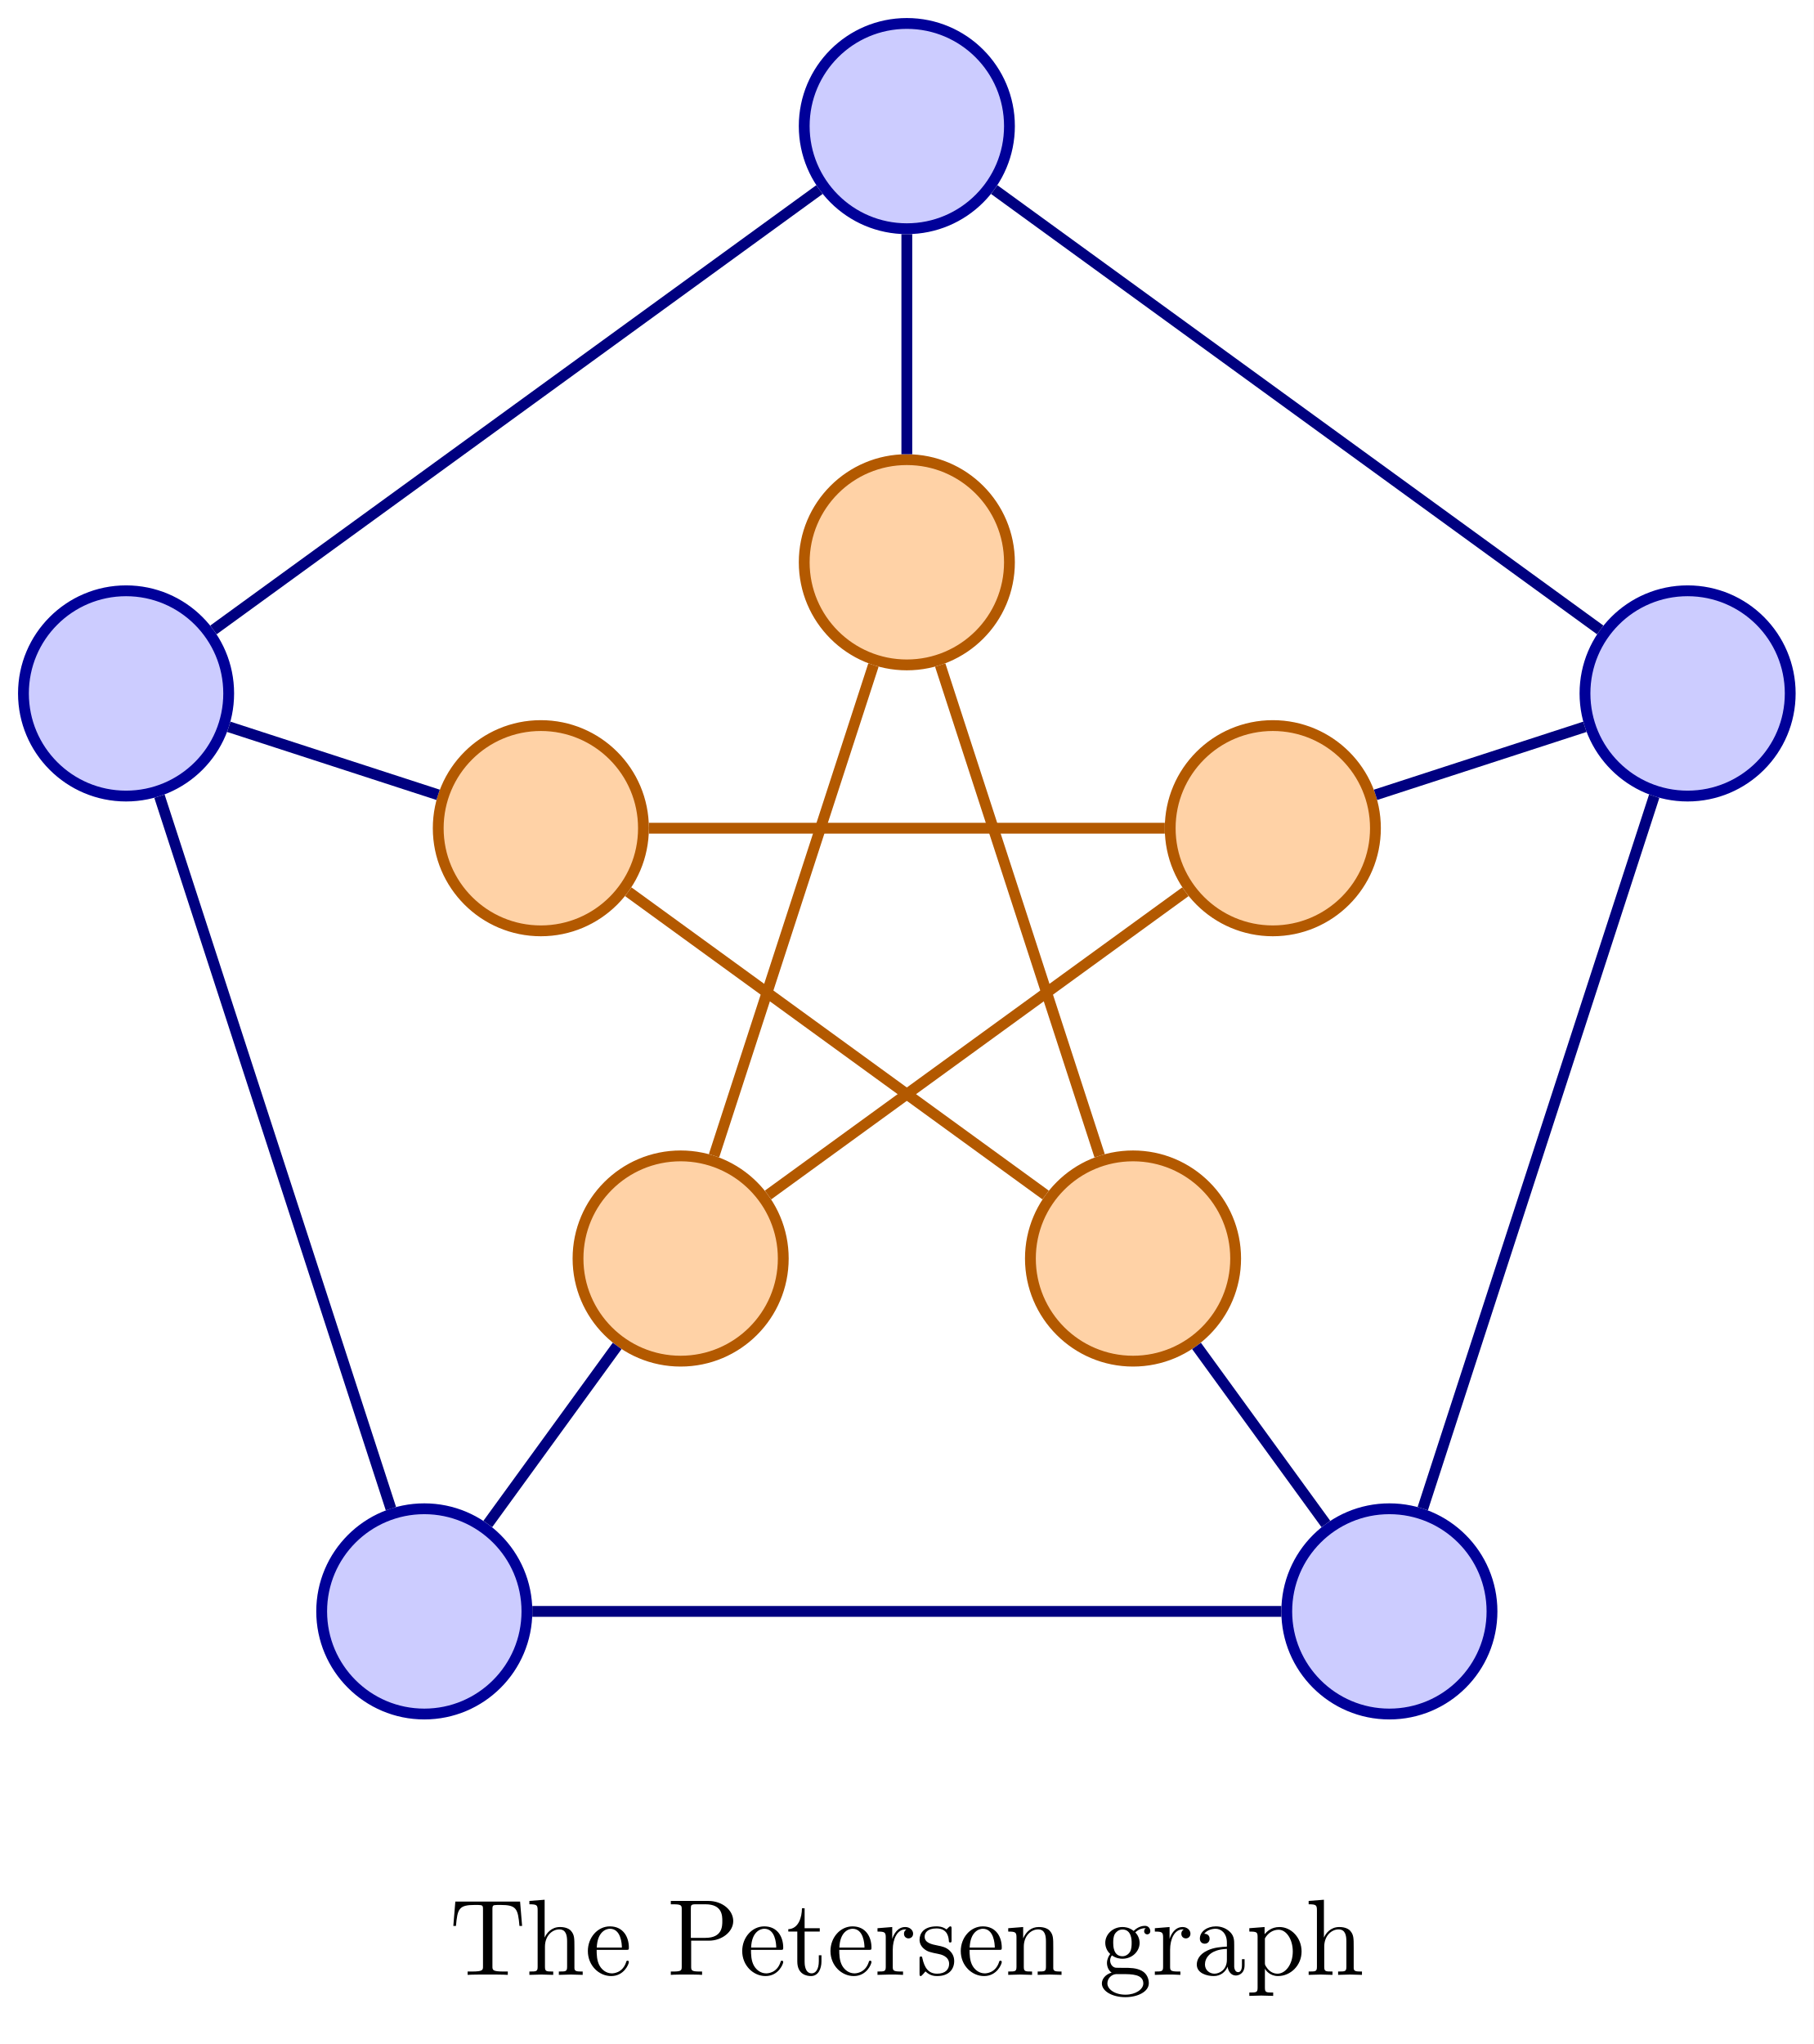
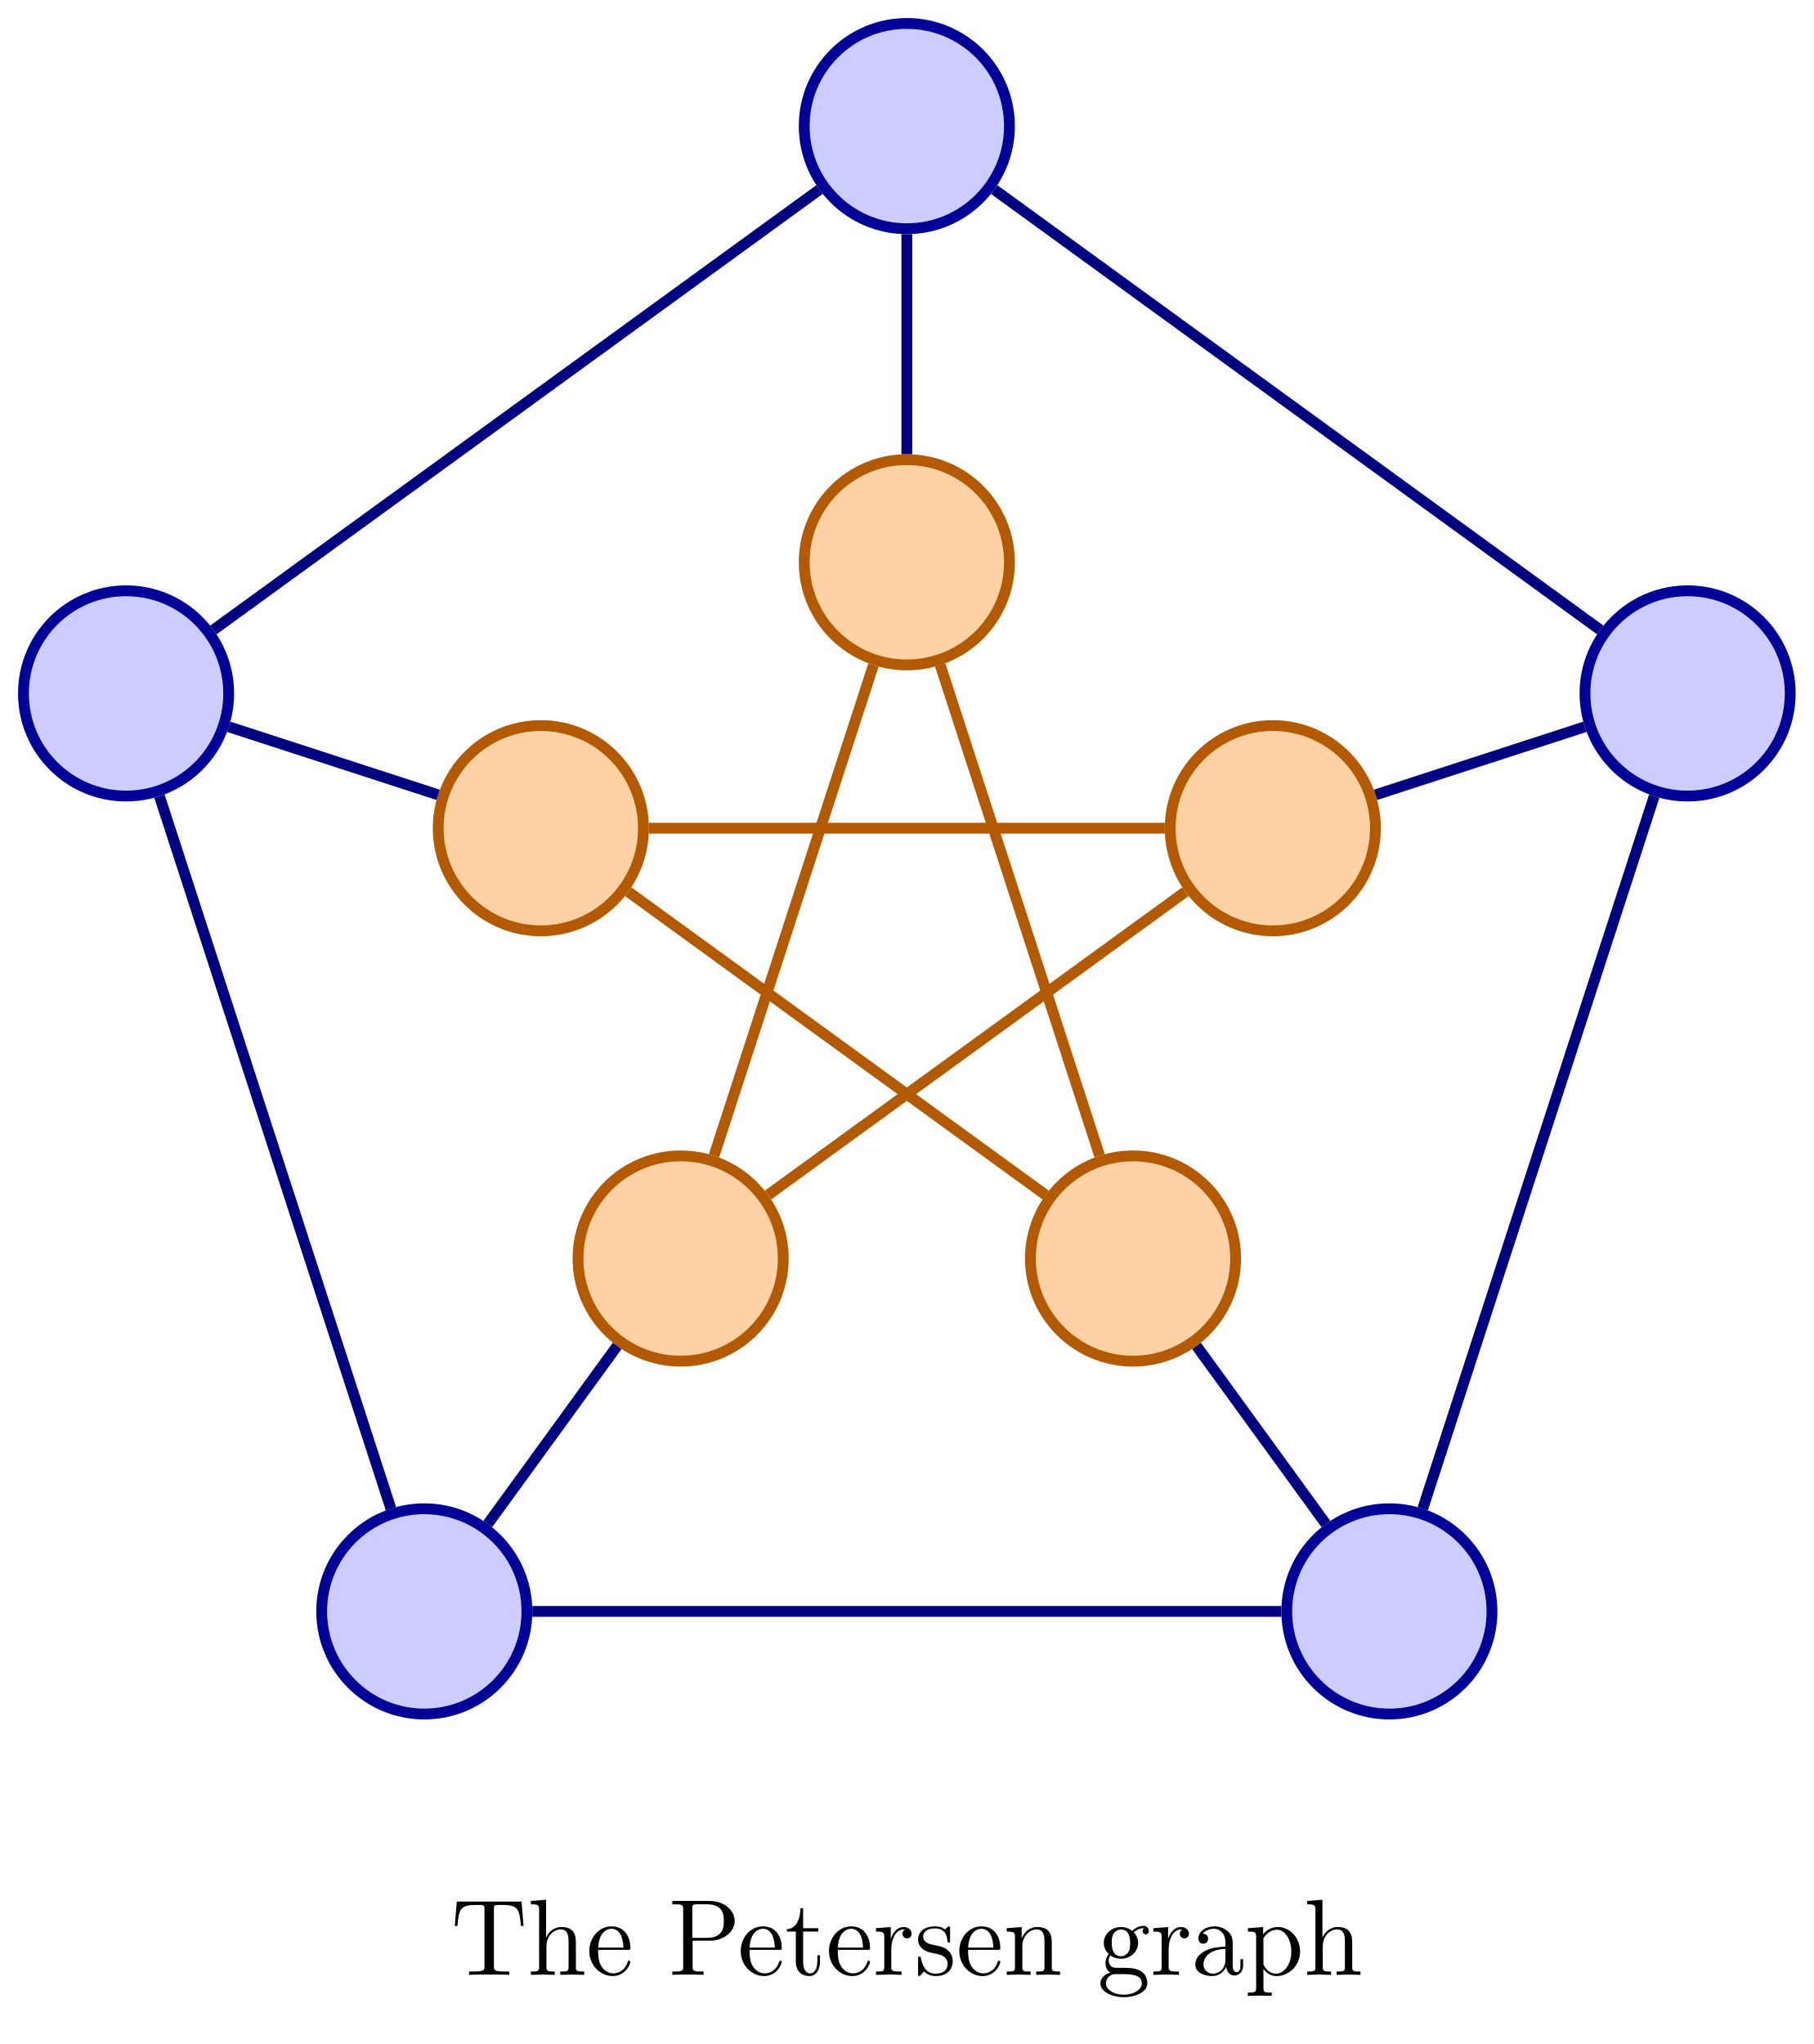
<svg xmlns="http://www.w3.org/2000/svg" viewBox="-1.993 -223.823 200.396 225.815" width="200.396pt" height="225.815pt" role="img" aria-labelledby="tr-title-27668c0d" aria-describedby="tr-desc-27668c0d">
  <rect x="-1.993" y="-223.823" width="200.396" height="225.815" fill="#ffffff" />
  <defs>
    <path id="tr-g53" d="M685 452 L666 677 L55 677 L36 452 L61 452 C75 613 90 646 241 646 C259 646 285 646 295 644 C316 640 316 629 316 606 L316 79 C316 45 316 31 211 31 L171 31 L171 0 C212 3 314 3 360 3 C406 3 509 3 550 0 L550 31 L510 31 C405 31 405 45 405 79 L405 606 C405 626 405 640 423 644 C434 646 461 646 480 646 C631 646 646 613 660 452 Z" />
    <path id="tr-g73" d="M535 0 L535 31 C483 31 458 31 457 61 L457 252 C457 338 457 369 426 405 C412 422 379 442 321 442 C237 442 193 382 177 346 L176 346 L176 694 L32 683 L32 652 C102 652 110 645 110 596 L110 76 C110 31 99 31 32 31 L32 0 L145 3 L257 0 L257 31 C190 31 179 31 179 76 L179 260 C179 364 250 420 314 420 C377 420 388 366 388 309 L388 76 C388 31 377 31 310 31 L310 0 L423 3 Z" />
    <path id="tr-g70" d="M415 119 C415 129 407 131 402 131 C393 131 391 125 389 117 C354 14 264 14 254 14 C204 14 164 44 141 81 C111 129 111 195 111 231 L390 231 C412 231 415 231 415 252 C415 351 361 448 236 448 C120 448 28 345 28 220 C28 86 133 -11 248 -11 C370 -11 415 100 415 119 Z M349 252 L112 252 C118 401 202 426 236 426 C339 426 349 291 349 252 Z" />
    <path id="tr-g49" d="M624 497 C624 595 525 683 388 683 L35 683 L35 652 L59 652 C136 652 138 641 138 605 L138 78 C138 42 136 31 59 31 L35 31 L35 0 C70 3 144 3 182 3 C220 3 295 3 330 0 L330 31 L306 31 C229 31 227 42 227 78 L227 316 L396 316 C516 316 624 397 624 497 Z M521 497 C521 450 521 342 362 342 L224 342 L224 612 C224 645 226 652 273 652 L362 652 C521 652 521 546 521 497 Z" />
    <path id="tr-g85" d="M332 124 L332 181 L307 181 L307 126 C307 52 277 14 240 14 C173 14 173 105 173 122 L173 400 L316 400 L316 431 L173 431 L173 615 L148 615 C147 533 117 426 19 422 L19 400 L104 400 L104 124 C104 1 197 -11 233 -11 C304 -11 332 60 332 124 Z" />
    <path id="tr-g83" d="M364 381 C364 413 333 442 290 442 C217 442 181 375 167 332 L167 442 L28 431 L28 400 C98 400 106 393 106 344 L106 76 C106 31 95 31 28 31 L28 0 L142 3 C182 3 229 3 269 0 L269 31 L248 31 C174 31 172 42 172 78 L172 232 C172 331 214 420 290 420 C297 420 299 420 301 419 C298 418 278 406 278 380 C278 352 299 337 321 337 C339 337 364 349 364 381 Z" />
    <path id="tr-g84" d="M360 128 C360 181 330 211 318 223 C285 255 246 263 204 271 C148 282 81 295 81 353 C81 388 107 429 193 429 C303 429 308 339 310 308 C311 299 322 299 322 299 C335 299 335 304 335 323 L335 424 C335 441 335 448 324 448 C319 448 317 448 304 436 C301 432 291 423 287 420 C249 448 208 448 193 448 C71 448 33 381 33 325 C33 290 49 262 76 240 C108 214 136 208 208 194 C230 190 312 174 312 102 C312 51 277 11 199 11 C115 11 79 68 60 153 C57 166 56 170 46 170 C33 170 33 163 33 145 L33 13 C33 -4 33 -11 44 -11 C49 -11 50 -10 69 9 C71 11 71 13 89 32 C133 -10 178 -11 199 -11 C314 -11 360 56 360 128 Z" />
    <path id="tr-g79" d="M535 0 L535 31 C483 31 458 31 457 61 L457 252 C457 338 457 369 426 405 C412 422 379 442 321 442 C248 442 201 399 173 337 L173 442 L32 431 L32 400 C102 400 110 393 110 344 L110 76 C110 31 99 31 32 31 L32 0 L145 3 L257 0 L257 31 C190 31 179 31 179 76 L179 260 C179 364 250 420 314 420 C377 420 388 366 388 309 L388 76 C388 31 377 31 310 31 L310 0 L423 3 Z" />
    <path id="tr-g72" d="M485 404 C485 421 473 453 434 453 C414 453 370 447 328 406 C286 439 244 442 222 442 C129 442 60 373 60 296 C60 252 82 214 107 193 C94 178 76 145 76 110 C76 79 89 41 120 21 C60 4 28 -39 28 -79 C28 -151 127 -206 249 -206 C367 -206 471 -155 471 -77 C471 -42 457 9 406 37 C353 65 295 65 234 65 C209 65 166 65 159 66 C127 70 106 101 106 133 C106 137 106 160 123 180 C162 152 203 149 222 149 C315 149 384 218 384 295 C384 332 368 369 343 392 C379 426 415 431 433 431 C433 431 440 431 443 430 C432 426 427 415 427 403 C427 386 440 374 456 374 C466 374 485 381 485 404 Z M309 296 C309 269 308 237 293 212 C285 200 262 172 222 172 C135 172 135 272 135 295 C135 322 136 354 151 379 C159 391 182 419 222 419 C309 419 309 319 309 296 Z M419 -79 C419 -133 348 -183 250 -183 C149 -183 80 -132 80 -79 C80 -33 118 4 162 7 L221 7 C307 7 419 7 419 -79 Z" />
    <path id="tr-g66" d="M483 89 L483 145 L458 145 L458 89 C458 31 433 25 422 25 C389 25 385 70 385 75 L385 275 C385 317 385 356 349 393 C310 432 260 448 212 448 C130 448 61 401 61 335 C61 305 81 288 107 288 C135 288 153 308 153 334 C153 346 148 379 102 380 C129 415 178 426 210 426 C259 426 316 387 316 298 L316 261 C265 258 195 255 132 225 C57 191 32 139 32 95 C32 14 129 -11 192 -11 C258 -11 304 29 323 76 C327 36 354 -6 401 -6 C422 -6 483 8 483 89 Z M316 140 C316 45 244 11 199 11 C150 11 109 46 109 96 C109 151 151 234 316 240 Z" />
    <path id="tr-g81" d="M521 216 C521 343 424 442 312 442 C234 442 192 398 172 376 L172 442 L28 431 L28 400 C99 400 106 394 106 350 L106 -118 C106 -163 95 -163 28 -163 L28 -194 L140 -191 L253 -194 L253 -163 C186 -163 175 -163 175 -118 L175 50 L175 59 C180 43 222 -11 298 -11 C417 -11 521 87 521 216 Z M438 216 C438 95 368 11 294 11 C254 11 216 31 189 72 C175 93 175 94 175 114 L175 337 C204 388 253 417 304 417 C377 417 438 329 438 216 Z" />
  </defs>
  <path d="M109.544 -209.894 C109.544 -216.156 104.468 -221.232 98.205 -221.232 C91.943 -221.232 86.867 -216.156 86.867 -209.894 C86.867 -203.632 91.943 -198.555 98.205 -198.555 C104.468 -198.555 109.544 -203.632 109.544 -209.894 Z" fill="#ccccff" stroke="#000099" stroke-width="1.196" stroke-miterlimit="10" />
  <path d="M109.544 -161.705 C109.544 -167.967 104.468 -173.043 98.205 -173.043 C91.943 -173.043 86.867 -167.967 86.867 -161.705 C86.867 -155.443 91.943 -150.366 98.205 -150.366 C104.468 -150.366 109.544 -155.443 109.544 -161.705 Z" fill="#ffd2a6" stroke="#b35900" stroke-width="1.196" stroke-miterlimit="10" />
  <path d="M23.275 -147.216 C23.275 -153.478 18.198 -158.554 11.936 -158.554 C5.674 -158.554 0.598 -153.478 0.598 -147.216 C0.598 -140.953 5.674 -135.877 11.936 -135.877 C18.198 -135.877 23.275 -140.953 23.275 -147.216 Z" fill="#ccccff" stroke="#000099" stroke-width="1.196" stroke-miterlimit="10" />
  <path d="M69.105 -132.324 C69.105 -138.586 64.029 -143.663 57.767 -143.663 C51.505 -143.663 46.428 -138.586 46.428 -132.324 C46.428 -126.062 51.505 -120.986 57.767 -120.986 C64.029 -120.986 69.105 -126.062 69.105 -132.324 Z" fill="#ffd2a6" stroke="#b35900" stroke-width="1.196" stroke-miterlimit="10" />
  <path d="M56.227 -45.8 C56.227 -52.062 51.15 -57.139 44.888 -57.139 C38.626 -57.139 33.55 -52.062 33.55 -45.8 C33.55 -39.538 38.626 -34.462 44.888 -34.462 C51.15 -34.462 56.227 -39.538 56.227 -45.8 Z" fill="#ccccff" stroke="#000099" stroke-width="1.196" stroke-miterlimit="10" />
  <path d="M84.552 -84.786 C84.552 -91.048 79.475 -96.124 73.213 -96.124 C66.951 -96.124 61.874 -91.048 61.874 -84.786 C61.874 -78.524 66.951 -73.447 73.213 -73.447 C79.475 -73.447 84.552 -78.524 84.552 -84.786 Z" fill="#ffd2a6" stroke="#b35900" stroke-width="1.196" stroke-miterlimit="10" />
  <path d="M162.861 -45.8 C162.861 -52.062 157.785 -57.139 151.523 -57.139 C145.26 -57.139 140.184 -52.062 140.184 -45.8 C140.184 -39.538 145.26 -34.462 151.523 -34.462 C157.785 -34.462 162.861 -39.538 162.861 -45.8 Z" fill="#ccccff" stroke="#000099" stroke-width="1.196" stroke-miterlimit="10" />
  <path d="M134.536 -84.786 C134.536 -91.048 129.46 -96.124 123.198 -96.124 C116.936 -96.124 111.859 -91.048 111.859 -84.786 C111.859 -78.524 116.936 -73.447 123.198 -73.447 C129.46 -73.447 134.536 -78.524 134.536 -84.786 Z" fill="#ffd2a6" stroke="#b35900" stroke-width="1.196" stroke-miterlimit="10" />
  <path d="M195.813 -147.216 C195.813 -153.478 190.737 -158.554 184.474 -158.554 C178.212 -158.554 173.136 -153.478 173.136 -147.216 C173.136 -140.953 178.212 -135.877 184.474 -135.877 C190.737 -135.877 195.813 -140.953 195.813 -147.216 Z" fill="#ccccff" stroke="#000099" stroke-width="1.196" stroke-miterlimit="10" />
  <path d="M149.983 -132.324 C149.983 -138.586 144.906 -143.663 138.644 -143.663 C132.382 -143.663 127.305 -138.586 127.305 -132.324 C127.305 -126.062 132.382 -120.986 138.644 -120.986 C144.906 -120.986 149.983 -126.062 149.983 -132.324 Z" fill="#ffd2a6" stroke="#b35900" stroke-width="1.196" stroke-miterlimit="10" />
  <path d="M88.549 -202.878 L21.593 -154.232" fill="none" stroke="#000080" stroke-width="1.196" stroke-miterlimit="10" />
  <path d="M98.205 -197.957 L98.205 -173.641" fill="none" stroke="#000080" stroke-width="1.196" stroke-miterlimit="10" />
  <path d="M94.517 -150.353 L76.901 -96.138" fill="none" stroke="#b35900" stroke-width="1.196" stroke-miterlimit="10" />
  <path d="M15.625 -135.863 L41.2 -57.152" fill="none" stroke="#000080" stroke-width="1.196" stroke-miterlimit="10" />
  <path d="M23.288 -143.527 L46.415 -136.013" fill="none" stroke="#000080" stroke-width="1.196" stroke-miterlimit="10" />
  <path d="M67.423 -125.308 L113.541 -91.802" fill="none" stroke="#b35900" stroke-width="1.196" stroke-miterlimit="10" />
  <path d="M56.825 -45.8 L139.586 -45.8" fill="none" stroke="#000080" stroke-width="1.196" stroke-miterlimit="10" />
  <path d="M51.904 -55.457 L66.197 -75.129" fill="none" stroke="#000080" stroke-width="1.196" stroke-miterlimit="10" />
  <path d="M82.87 -91.802 L128.987 -125.308" fill="none" stroke="#b35900" stroke-width="1.196" stroke-miterlimit="10" />
  <path d="M155.211 -57.152 L180.786 -135.863" fill="none" stroke="#000080" stroke-width="1.196" stroke-miterlimit="10" />
  <path d="M144.507 -55.457 L130.214 -75.129" fill="none" stroke="#000080" stroke-width="1.196" stroke-miterlimit="10" />
  <path d="M119.509 -96.138 L101.894 -150.353" fill="none" stroke="#b35900" stroke-width="1.196" stroke-miterlimit="10" />
  <path d="M174.818 -154.232 L107.862 -202.878" fill="none" stroke="#000080" stroke-width="1.196" stroke-miterlimit="10" />
  <path d="M173.122 -143.527 L149.996 -136.013" fill="none" stroke="#000080" stroke-width="1.196" stroke-miterlimit="10" />
  <path d="M126.708 -132.324 L69.703 -132.324" fill="none" stroke="#b35900" stroke-width="1.196" stroke-miterlimit="10" />
-   <g transform="translate(47.674 -5.645)" fill="#000000" color="#000000">
+   <g transform="translate(47.836 -5.645)" fill="#000000" color="#000000">
    <use href="#tr-g53" transform="translate(0 0) scale(0.01171 -0.01196)" />
    <use href="#tr-g73" transform="translate(8.451 0) scale(0.01171 -0.01196)" />
    <use href="#tr-g70" transform="translate(14.959 0) scale(0.01171 -0.01196)" />
    <use href="#tr-g49" transform="translate(24.043 0) scale(0.01171 -0.01196)" />
-     <use href="#tr-g70" transform="translate(32.014 0) scale(0.01171 -0.01196)" />
-     <use href="#tr-g85" transform="translate(37.211 0) scale(0.01171 -0.01196)" />
-     <use href="#tr-g70" transform="translate(41.765 0) scale(0.01171 -0.01196)" />
-     <use href="#tr-g83" transform="translate(46.962 0) scale(0.01171 -0.01196)" />
-     <use href="#tr-g84" transform="translate(51.55 0) scale(0.01171 -0.01196)" />
-     <use href="#tr-g70" transform="translate(56.162 0) scale(0.01171 -0.01196)" />
-     <use href="#tr-g79" transform="translate(61.359 0) scale(0.01171 -0.01196)" />
-     <use href="#tr-g72" transform="translate(71.754 0) scale(0.01171 -0.01196)" />
-     <use href="#tr-g83" transform="translate(77.606 0) scale(0.01171 -0.01196)" />
-     <use href="#tr-g66" transform="translate(82.195 0) scale(0.01171 -0.01196)" />
-     <use href="#tr-g81" transform="translate(88.047 0) scale(0.01171 -0.01196)" />
-     <use href="#tr-g73" transform="translate(94.555 0) scale(0.01171 -0.01196)" />
+     <use href="#tr-g70" transform="translate(31.689 0) scale(0.01171 -0.01196)" />
+     <use href="#tr-g85" transform="translate(36.886 0) scale(0.01171 -0.01196)" />
+     <use href="#tr-g70" transform="translate(41.439 0) scale(0.01171 -0.01196)" />
+     <use href="#tr-g83" transform="translate(46.637 0) scale(0.01171 -0.01196)" />
+     <use href="#tr-g84" transform="translate(51.225 0) scale(0.01171 -0.01196)" />
+     <use href="#tr-g70" transform="translate(55.837 0) scale(0.01171 -0.01196)" />
+     <use href="#tr-g79" transform="translate(61.034 0) scale(0.01171 -0.01196)" />
+     <use href="#tr-g72" transform="translate(71.428 0) scale(0.01171 -0.01196)" />
+     <use href="#tr-g83" transform="translate(77.281 0) scale(0.01171 -0.01196)" />
+     <use href="#tr-g66" transform="translate(81.869 0) scale(0.01171 -0.01196)" />
+     <use href="#tr-g81" transform="translate(87.722 0) scale(0.01171 -0.01196)" />
+     <use href="#tr-g73" transform="translate(94.23 0) scale(0.01171 -0.01196)" />
  </g>
</svg>
